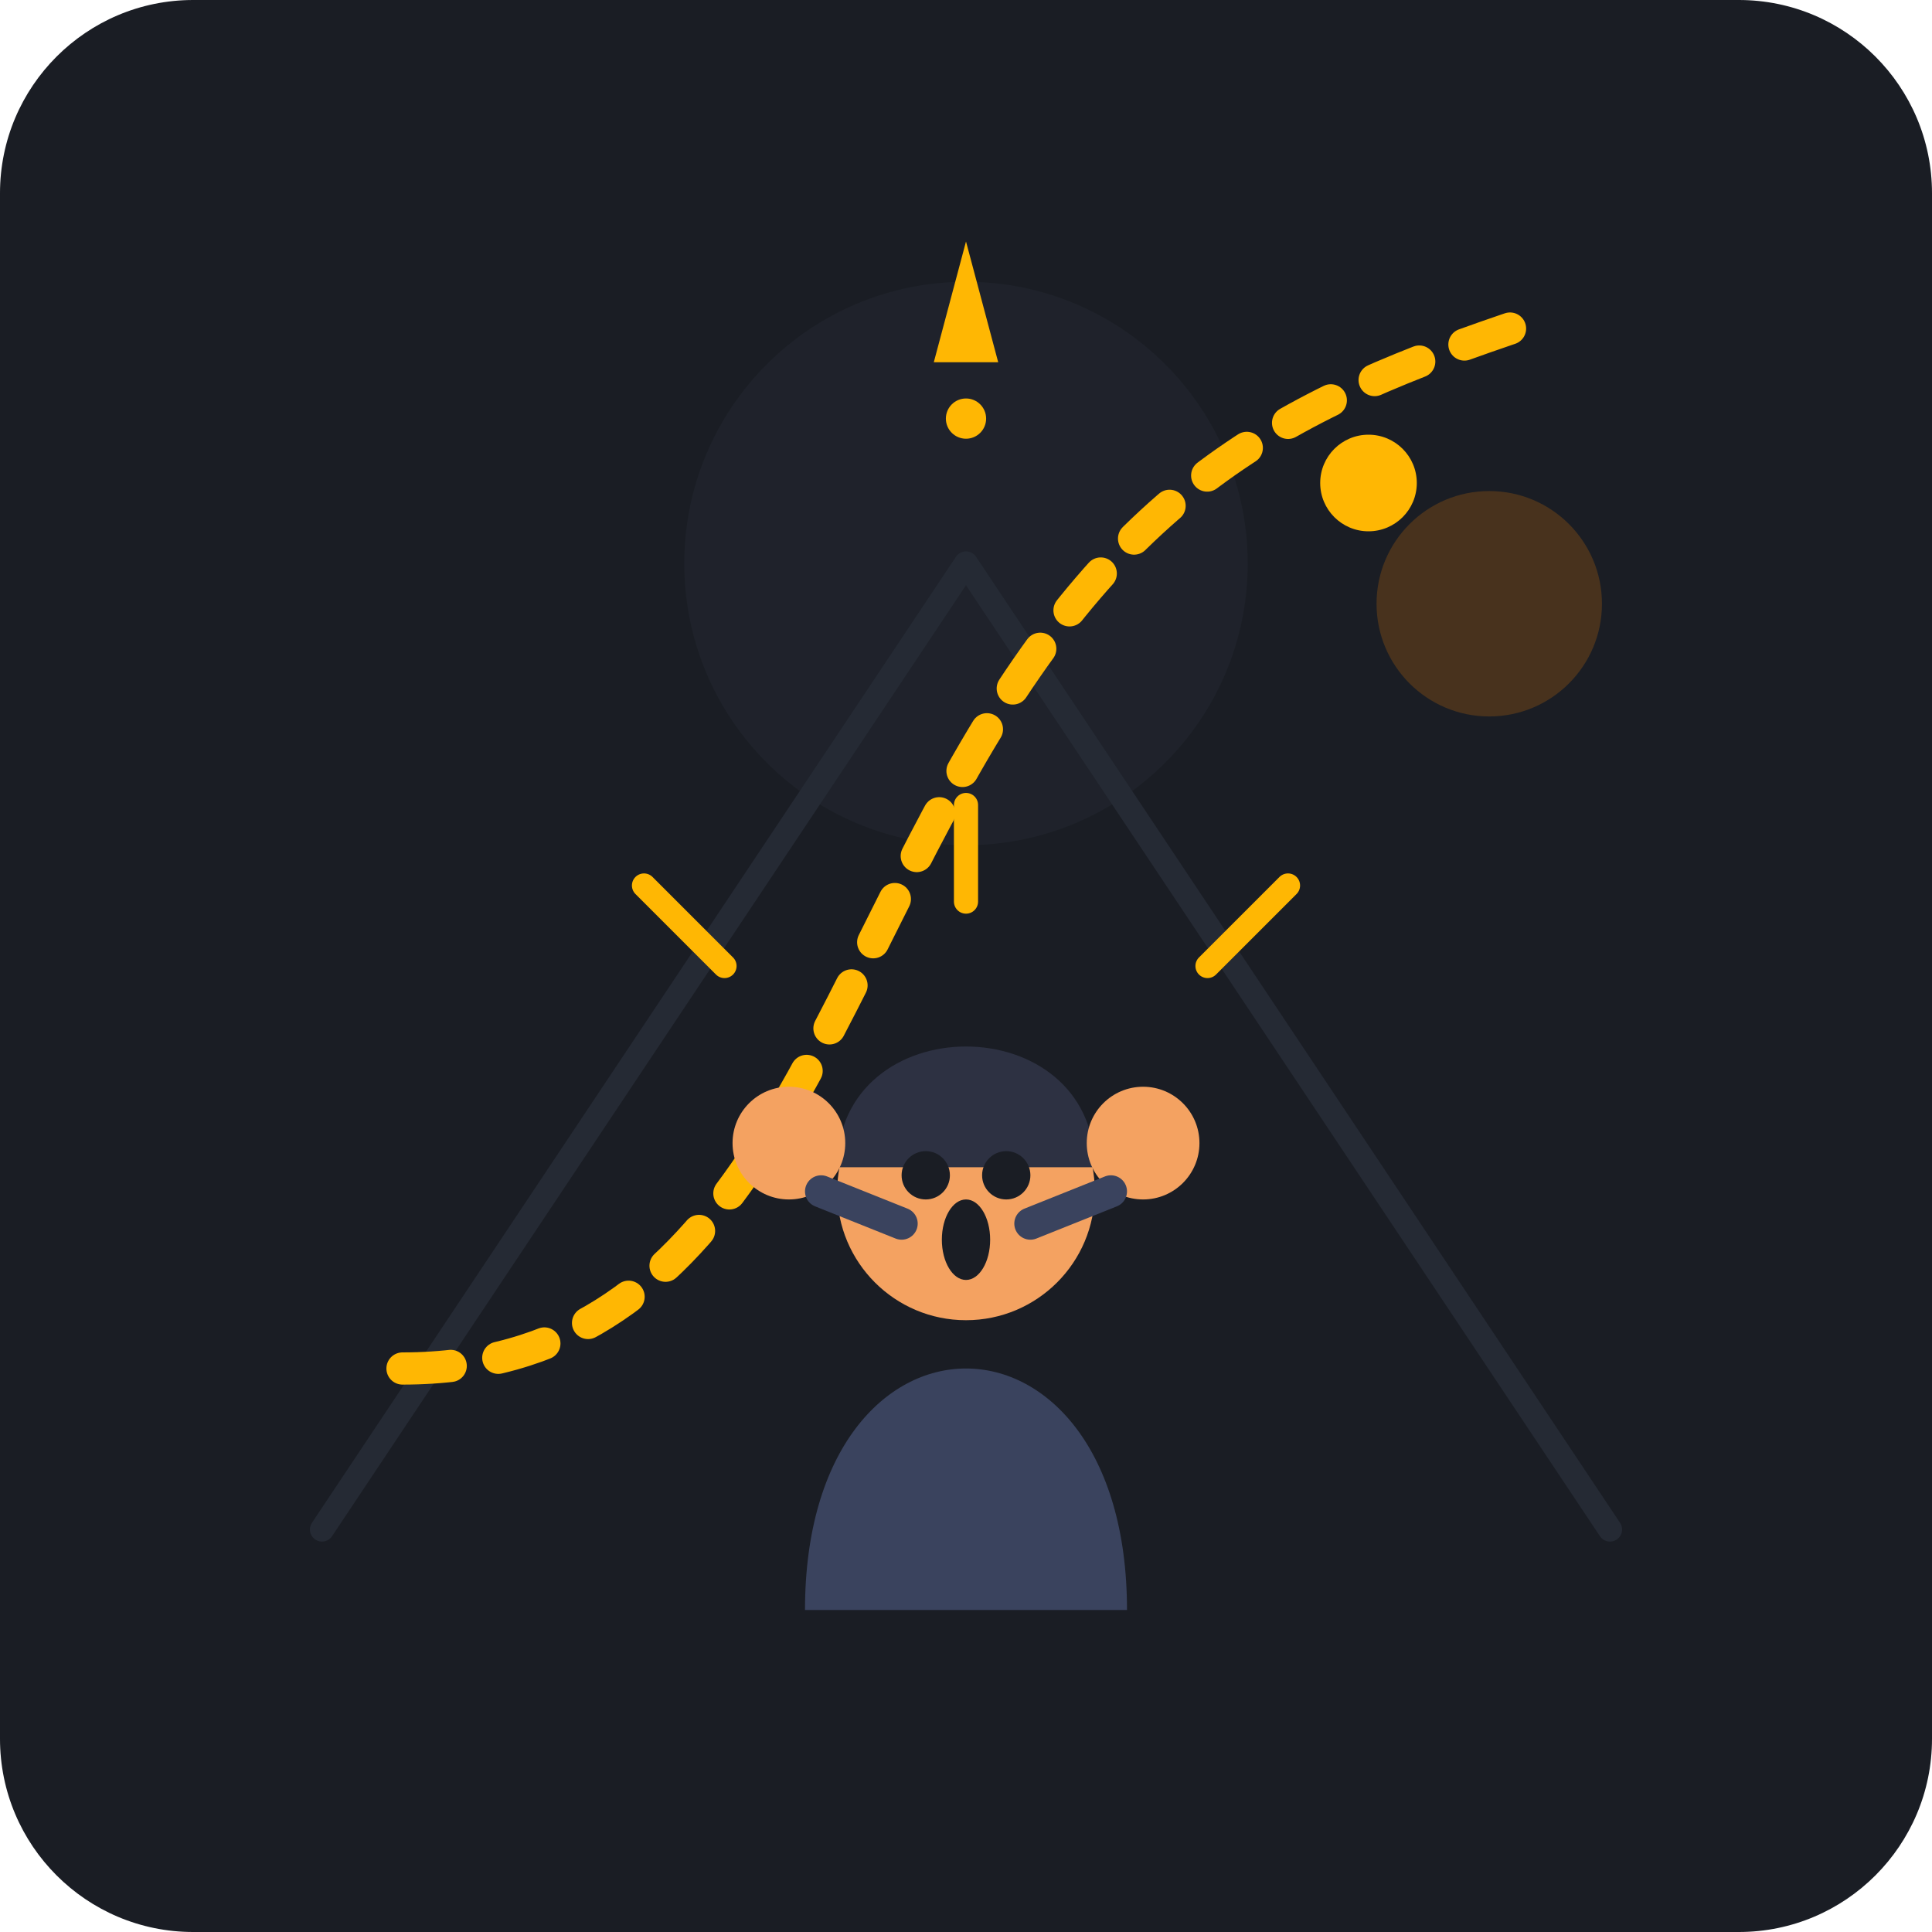
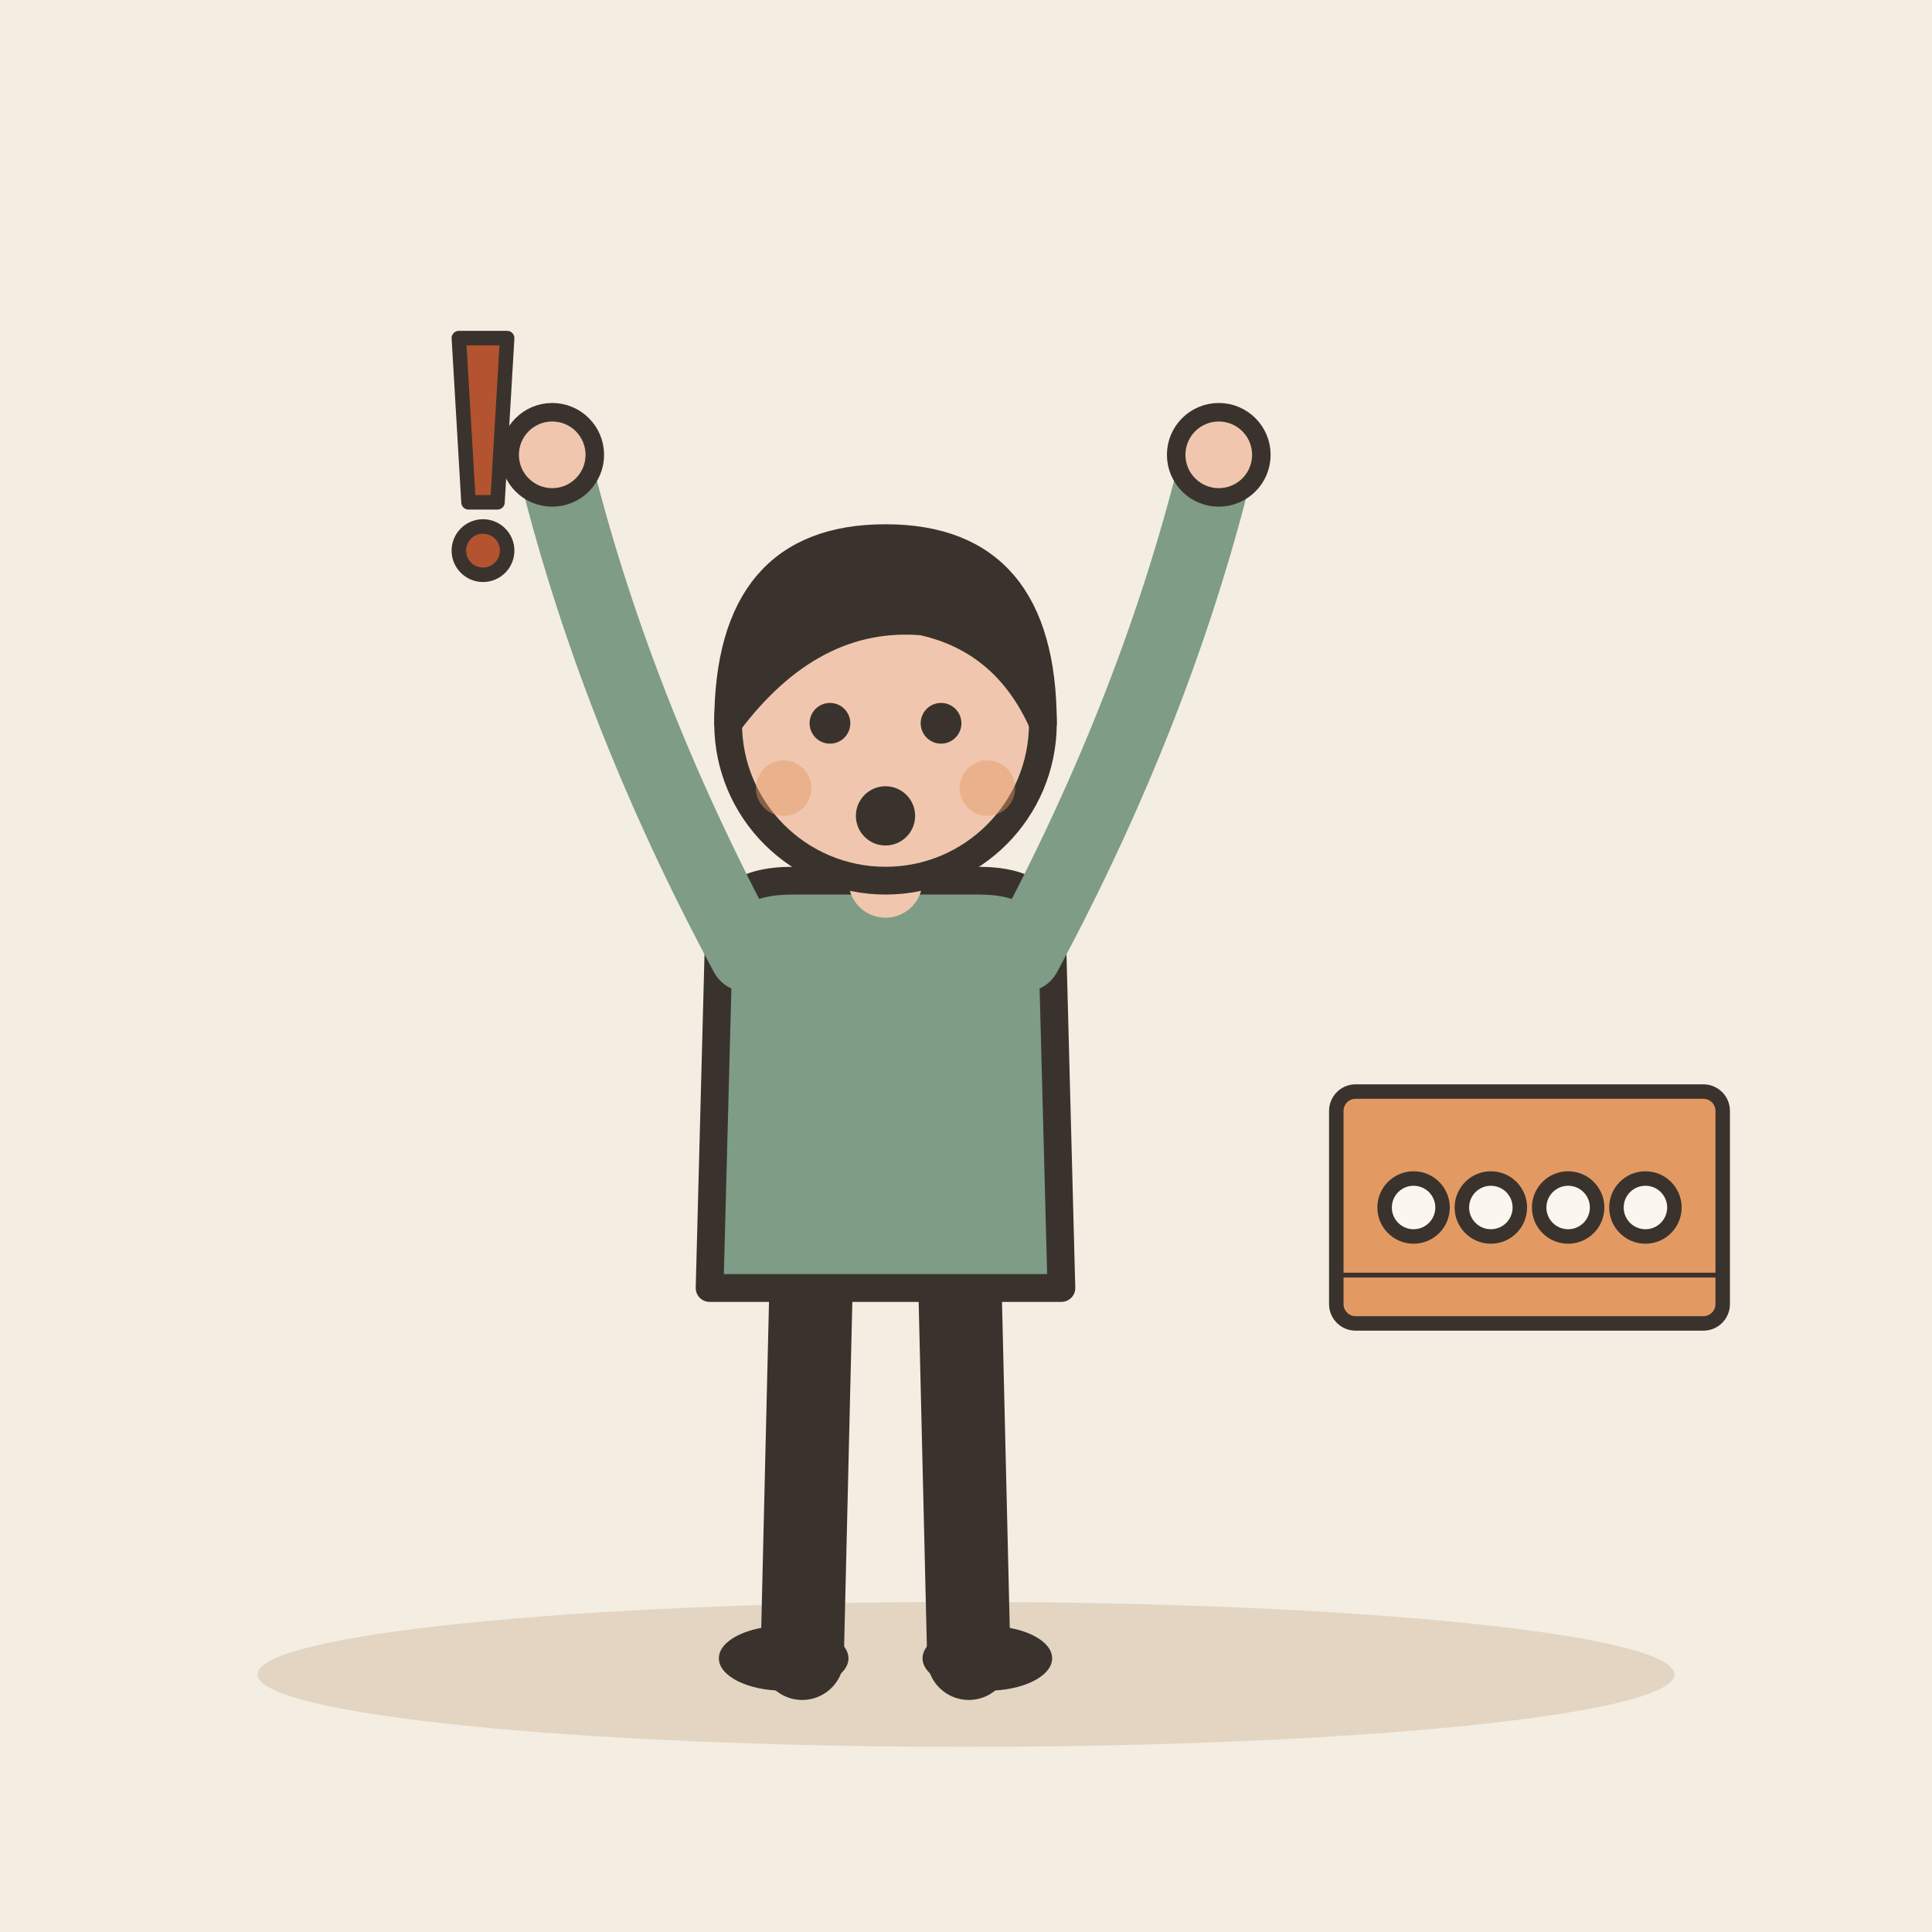
- <svg xmlns="http://www.w3.org/2000/svg" viewBox="0 0 240 240">
-   <rect width="240" height="240" rx="24" fill="#1A1D24" />
-   <path d="M40 190 L120 70 L200 190" stroke="#252A34" stroke-width="3" stroke-linecap="round" stroke-linejoin="round" fill="none" />
-   <circle cx="120" cy="70" r="35" fill="#252A34" opacity="0.4" />
-   <path d="M50 170 C90 170 100 130 120 95 C140 60 160 50 190 40" stroke="#FFB703" stroke-width="4" stroke-dasharray="6 6" fill="none" stroke-linecap="round" />
-   <circle cx="185" cy="75" r="14" fill="#FF8800" opacity="0.2" />
-   <circle cx="170" cy="60" r="6" fill="#FFB703" />
-   <path d="M100 200 C100 180 110 170 120 170 C130 170 140 180 140 200 Z" fill="#3A435E" />
-   <circle cx="120" cy="148" r="16" fill="#F4A261" />
-   <path d="M104 145 C104 135 112 130 120 130 C128 130 136 135 136 145 Z" fill="#2D3142" />
-   <circle cx="98" cy="142" r="7" fill="#F4A261" />
-   <path d="M102 148 L112 152" stroke="#3A435E" stroke-width="4" stroke-linecap="round" />
-   <circle cx="142" cy="142" r="7" fill="#F4A261" />
-   <path d="M138 148 L128 152" stroke="#3A435E" stroke-width="4" stroke-linecap="round" />
-   <circle cx="115" cy="146" r="3" fill="#1A1D24" />
-   <circle cx="125" cy="146" r="3" fill="#1A1D24" />
-   <ellipse cx="120" cy="154" rx="3" ry="5" fill="#1A1D24" />
-   <path d="M120 30 L124 45 L116 45 Z" fill="#FFB703" />
-   <circle cx="120" cy="52" r="2.5" fill="#FFB703" />
-   <path d="M90 120 L80 110" stroke="#FFB703" stroke-width="3" stroke-linecap="round" />
-   <path d="M150 120 L160 110" stroke="#FFB703" stroke-width="3" stroke-linecap="round" />
-   <path d="M120 112 L120 100" stroke="#FFB703" stroke-width="3" stroke-linecap="round" />
+ <svg xmlns="http://www.w3.org/2000/svg" viewBox="0 0 240 240" data-style="editorial">
+   <rect width="240" height="240" fill="#F4EDE2" />
+   <ellipse cx="120" cy="208" rx="88" ry="9" fill="#E3D5C1" />
+   <g transform="translate(110 206) scale(1.15 1.15)">
+     <path d="M-8 -42L-9 0" stroke="#3A332D" stroke-width="9" stroke-linecap="round" fill="none" />
+     <path d="M8 -42L9 0" stroke="#3A332D" stroke-width="9" stroke-linecap="round" fill="none" />
+     <ellipse cx="-11" cy="0" rx="7" ry="3.5" fill="#3A332D" />
+     <ellipse cx="11" cy="0" rx="7" ry="3.5" fill="#3A332D" />
+     <path d="M-18 -78Q-18 -84 -10 -84L10 -84Q18 -84 18 -78L19 -40L-19 -40Z" fill="#7E9C86" stroke="#3A332D" stroke-width="3" stroke-linecap="round" stroke-linejoin="round" />
+     <path d="M-15 -76Q-29.5 -103 -36 -130" fill="none" stroke="#7E9C86" stroke-width="8" stroke-linecap="round" stroke-linejoin="round" />
+     <circle cx="-36" cy="-130" r="4.6" fill="#F0C7AE" stroke="#3A332D" stroke-linecap="round" stroke-linejoin="round" stroke-width="2" />
+     <path d="M15 -76Q29.5 -103 36 -130" fill="none" stroke="#7E9C86" stroke-width="8" stroke-linecap="round" stroke-linejoin="round" />
+     <circle cx="36" cy="-130" r="4.6" fill="#F0C7AE" stroke="#3A332D" stroke-linecap="round" stroke-linejoin="round" stroke-width="2" />
+     <path d="M0 -84L0 -88" stroke="#F0C7AE" stroke-width="8" stroke-linecap="round" fill="none" />
+     <circle cx="0" cy="-101" r="17" fill="#F0C7AE" stroke="#3A332D" stroke-width="3" stroke-linecap="round" stroke-linejoin="round" />
+     <path d="M-17 -101Q-17 -121 0 -121Q17 -121 17 -101Q13 -110 4 -112Q-8 -113 -17 -101Z" fill="#3A332D" stroke="#3A332D" stroke-width="3" stroke-linecap="round" stroke-linejoin="round" />
+     <circle cx="-6" cy="-101" r="2.2" fill="#3A332D" />
+     <circle cx="6" cy="-101" r="2.2" fill="#3A332D" />
+     <circle cx="0" cy="-91" r="3.2" fill="#3A332D" />
+     <circle cx="-11" cy="-94" r="3" fill="#E39A62" opacity="0.45" />
+     <circle cx="11" cy="-94" r="3" fill="#E39A62" opacity="0.45" />
+   </g>
+   <g transform="translate(190 150) scale(0.6 0.6)">
+     <rect x="-40" y="-24" width="80" height="48" rx="4" fill="#E39A62" stroke="#3A332D" stroke-width="3" stroke-linecap="round" stroke-linejoin="round" />
+     <circle cx="-24" cy="0" r="6" fill="#FBF6EE" stroke="#3A332D" stroke-width="3" stroke-linecap="round" stroke-linejoin="round" />
+     <circle cx="-8" cy="0" r="6" fill="#FBF6EE" stroke="#3A332D" stroke-width="3" stroke-linecap="round" stroke-linejoin="round" />
+     <circle cx="8" cy="0" r="6" fill="#FBF6EE" stroke="#3A332D" stroke-width="3" stroke-linecap="round" stroke-linejoin="round" />
+     <circle cx="24" cy="0" r="6" fill="#FBF6EE" stroke="#3A332D" stroke-width="3" stroke-linecap="round" stroke-linejoin="round" />
+     <path d="M-40 14L40 14" stroke="#3A332D" stroke-width="1" stroke-linecap="round" fill="none" />
+   </g>
+   <g transform="translate(60 60) scale(0.6 0.6)">
+     <path d="M-5 -30L5 -30L3 4L-3 4Z" fill="#B4532F" stroke="#3A332D" stroke-width="3" stroke-linecap="round" stroke-linejoin="round" />
+     <circle cx="0" cy="14" r="5" fill="#B4532F" stroke="#3A332D" stroke-width="3" stroke-linecap="round" stroke-linejoin="round" />
+   </g>
</svg>
